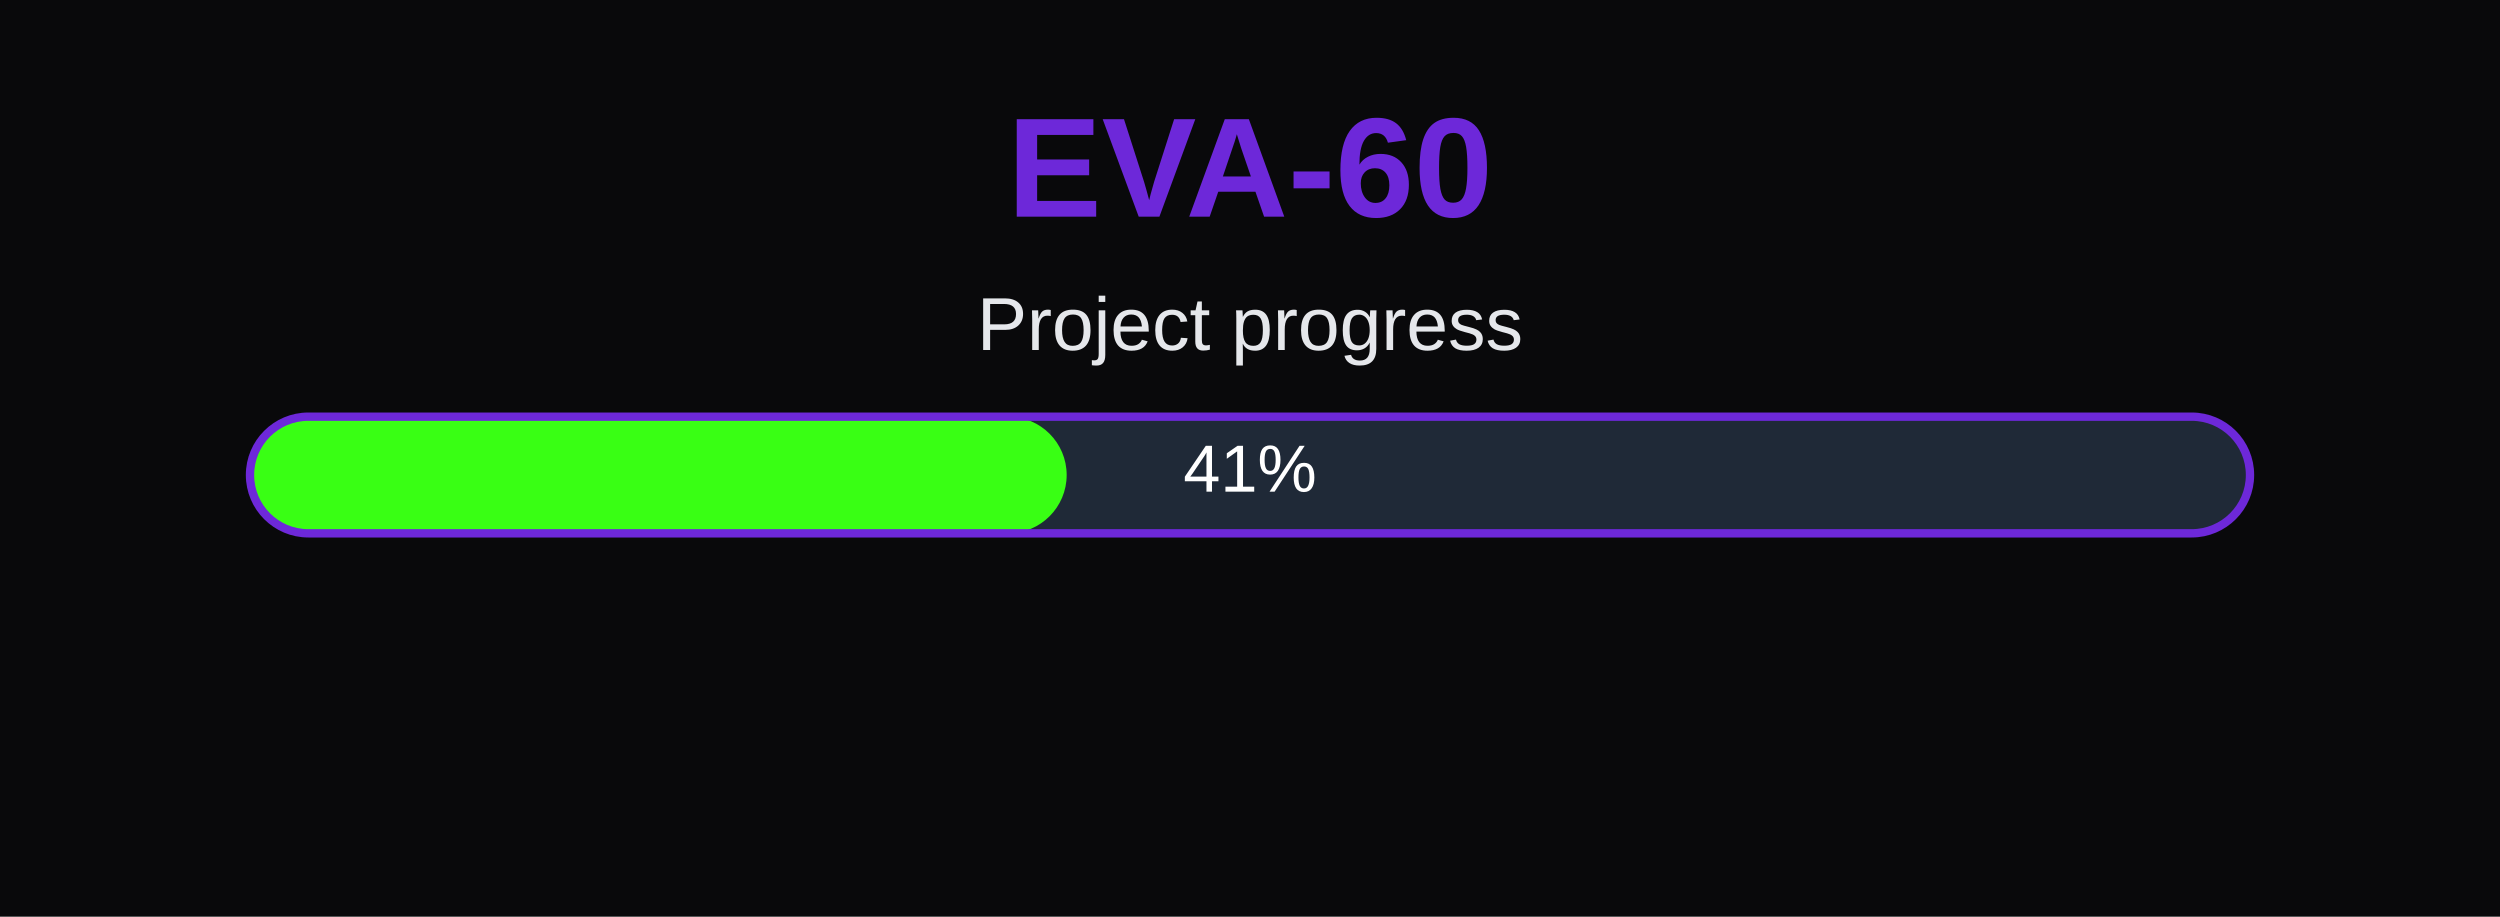
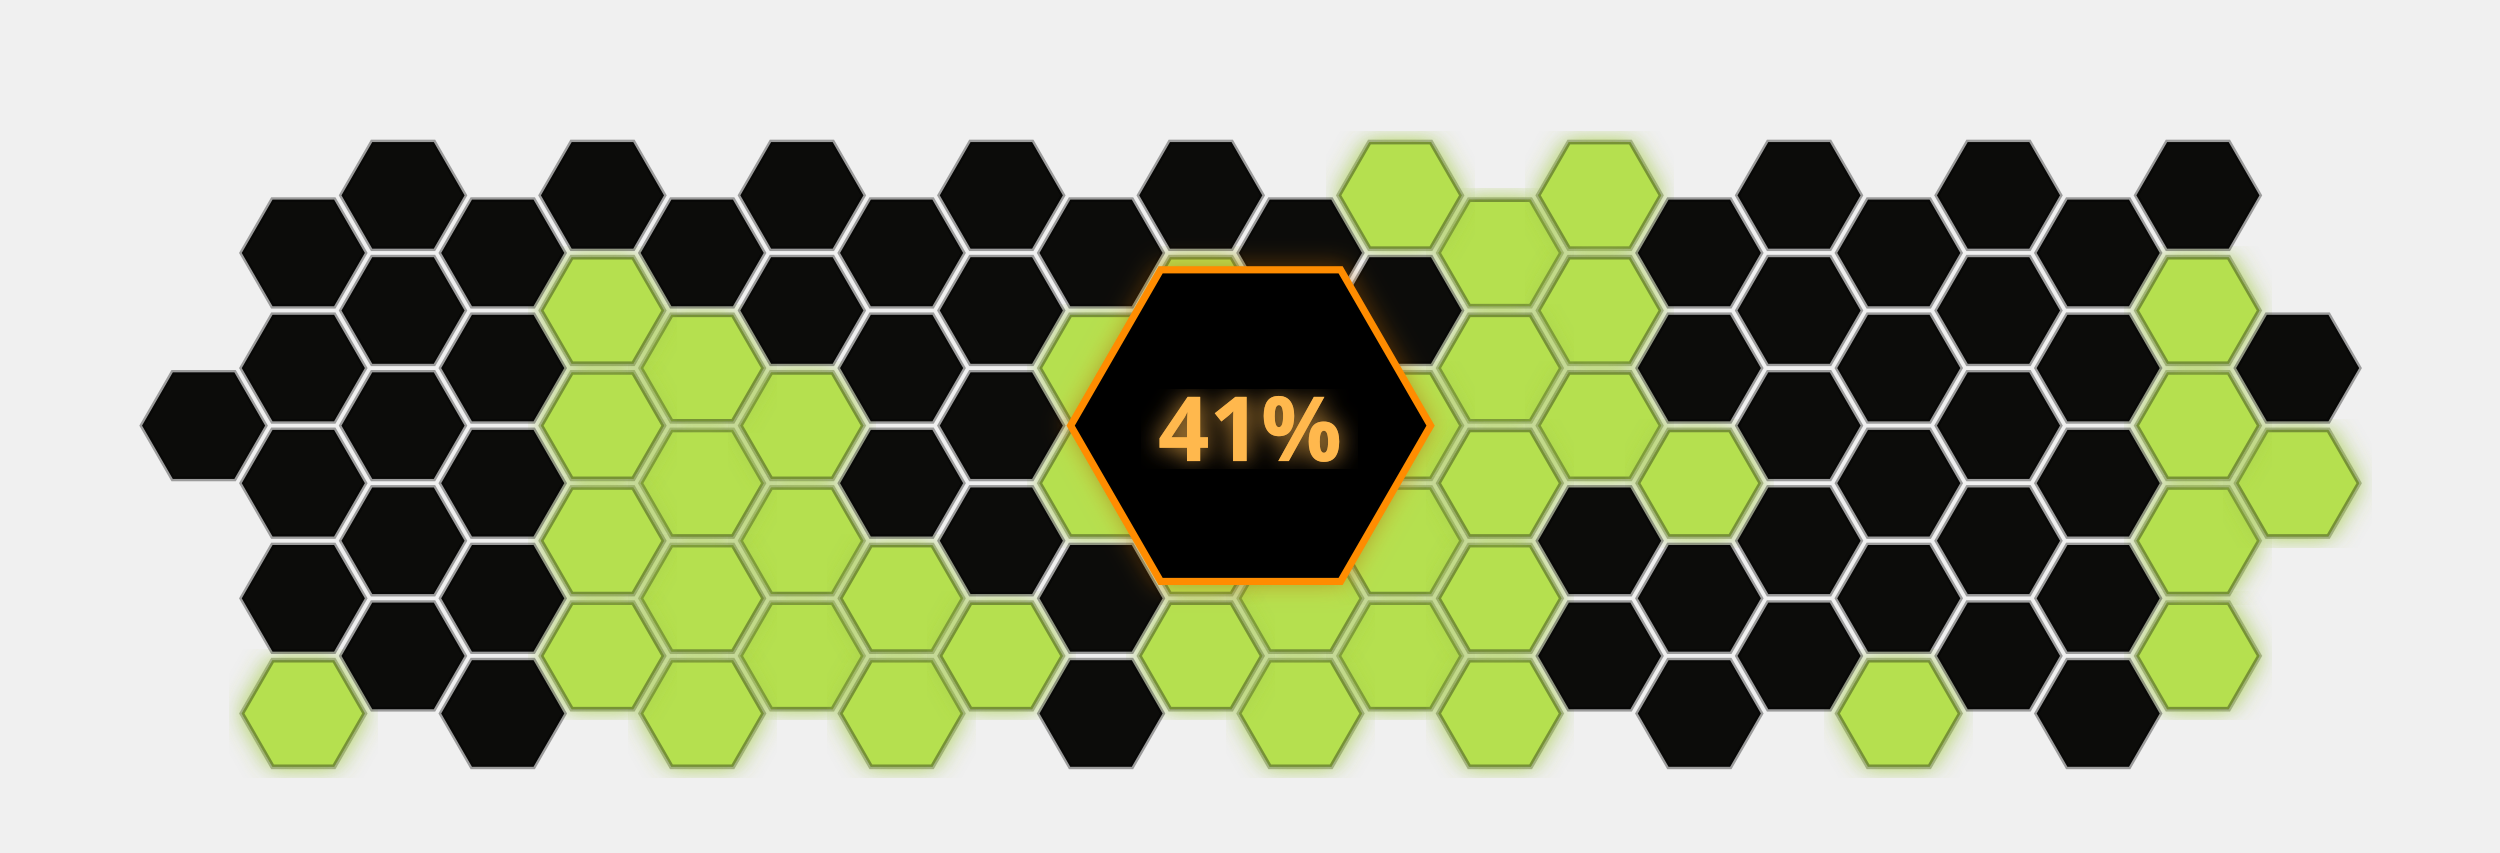
- <svg xmlns="http://www.w3.org/2000/svg" width="600" height="220" viewBox="0 0 600 220">
-   <rect width="600" height="220" fill="#09090B" />
-   <text x="300.0" y="52" text-anchor="middle" font-family="Orbitron, Arial, sans-serif" font-size="34" font-weight="700" fill="#6D28D9">EVA-60</text>
-   <text x="300.0" y="84" text-anchor="middle" font-family="Arial, sans-serif" font-size="18" fill="#E5E7EB">Project progress</text>
-   <rect x="60" y="100" width="480" height="28" rx="14" fill="#1F2937" />
-   <rect x="60" y="100" width="196" height="28" rx="14" fill="#39FF14" />
-   <rect x="60" y="100" width="480" height="28" rx="14" fill="none" stroke="#6D28D9" stroke-width="2" />
-   <text x="300.0" y="118" text-anchor="middle" font-family="Arial, sans-serif" font-size="16" fill="#FFFFFF">41%</text>
+ <svg xmlns="http://www.w3.org/2000/svg" viewBox="0 0 528 180">
+   <style>
+     @font-face {
+       font-family: Orbitron;
+       font-weight: 900;
+       src: url("https://fonts.gstatic.com/s/orbitron/v35/yMJMMIlzdpvBhQQL_SC3X9yhF25-T1nysimBoWgz.woff2") format("woff2");
+     }
+     @keyframes charge {
+       0%, 100% { fill: #0c0c0a; }
+       50%      { fill: #FF8C00; }
+     }
+   </style>
+   <defs>
+     <filter id="g">
+       <feGaussianBlur stdDeviation="2.5" result="blur" />
+       <feMerge>
+         <feMergeNode in="blur" />
+         <feMergeNode in="SourceGraphic" />
+       </feMerge>
+     </filter>
+   </defs>
+   <polygon points="182.36,138.53 175.86,149.79 162.86,149.79 156.36,138.53 162.86,127.27 175.86,127.27" fill="#b5e050" stroke="rgba(0,0,0,0.35)" stroke-width="1" filter="url(#g)" />
+   <polygon points="182.36,114.21 175.86,125.47 162.86,125.47 156.36,114.21 162.86,102.95 175.86,102.95" fill="#b5e050" stroke="rgba(0,0,0,0.35)" stroke-width="1" filter="url(#g)" />
+   <polygon points="203.42,150.69 196.92,161.95 183.92,161.95 177.42,150.69 183.92,139.43 196.92,139.43" fill="#b5e050" stroke="rgba(0,0,0,0.35)" stroke-width="1" filter="url(#g)" />
+   <polygon points="161.30,150.69 154.80,161.95 141.80,161.95 135.30,150.69 141.80,139.43 154.80,139.43" fill="#b5e050" stroke="rgba(0,0,0,0.35)" stroke-width="1" filter="url(#g)" />
+   <polygon points="161.30,126.37 154.80,137.63 141.80,137.63 135.30,126.37 141.80,115.11 154.80,115.11" fill="#b5e050" stroke="rgba(0,0,0,0.35)" stroke-width="1" filter="url(#g)" />
+   <polygon points="308.72,138.53 302.22,149.79 289.22,149.79 282.72,138.53 289.22,127.27 302.22,127.27" fill="#b5e050" stroke="rgba(0,0,0,0.35)" stroke-width="1" filter="url(#g)" />
+   <polygon points="287.66,150.69 281.16,161.95 268.16,161.95 261.66,150.69 268.16,139.43 281.16,139.43" fill="#b5e050" stroke="rgba(0,0,0,0.35)" stroke-width="1" filter="url(#g)" />
+   <polygon points="287.66,126.37 281.16,137.63 268.16,137.63 261.66,126.37 268.16,115.11 281.16,115.11" fill="#b5e050" stroke="rgba(0,0,0,0.35)" stroke-width="1" filter="url(#g)" />
+   <polygon points="161.30,102.05 154.80,113.31 141.80,113.31 135.30,102.05 141.80,90.79 154.80,90.79" fill="#b5e050" stroke="rgba(0,0,0,0.35)" stroke-width="1" filter="url(#g)" />
+   <polygon points="308.72,114.21 302.22,125.47 289.22,125.47 282.72,114.21 289.22,102.95 302.22,102.95" fill="#b5e050" stroke="rgba(0,0,0,0.35)" stroke-width="1" filter="url(#g)" />
+   <polygon points="329.78,53.42 323.28,64.68 310.28,64.68 303.78,53.42 310.28,42.16 323.28,42.16" fill="#b5e050" stroke="rgba(0,0,0,0.35)" stroke-width="1" filter="url(#g)" />
+   <polygon points="350.84,41.26 344.34,52.52 331.34,52.52 324.84,41.26 331.34,30.00 344.34,30.00" fill="#b5e050" stroke="rgba(0,0,0,0.35)" stroke-width="1" filter="url(#g)" />
+   <polygon points="203.42,126.37 196.92,137.63 183.92,137.63 177.42,126.37 183.92,115.11 196.92,115.11" fill="#b5e050" stroke="rgba(0,0,0,0.35)" stroke-width="1" filter="url(#g)" />
+   <polygon points="329.78,150.69 323.28,161.95 310.28,161.95 303.78,150.69 310.28,139.43 323.28,139.43" fill="#b5e050" stroke="rgba(0,0,0,0.35)" stroke-width="1" filter="url(#g)" />
+   <polygon points="182.36,89.89 175.86,101.15 162.86,101.15 156.36,89.89 162.86,78.64 175.86,78.64" fill="#b5e050" stroke="rgba(0,0,0,0.35)" stroke-width="1" filter="url(#g)" />
+   <polygon points="266.60,114.21 260.10,125.47 247.10,125.47 240.60,114.21 247.10,102.95 260.10,102.95" fill="#b5e050" stroke="rgba(0,0,0,0.35)" stroke-width="1" filter="url(#g)" />
+   <polygon points="477.20,138.53 470.70,149.79 457.70,149.79 451.20,138.53 457.70,127.27 470.70,127.27" fill="#b5e050" stroke="rgba(0,0,0,0.35)" stroke-width="1" filter="url(#g)" />
+   <polygon points="350.84,65.58 344.34,76.83 331.34,76.83 324.84,65.58 331.34,54.32 344.34,54.32" fill="#b5e050" stroke="rgba(0,0,0,0.35)" stroke-width="1" filter="url(#g)" />
+   <polygon points="477.20,114.21 470.70,125.47 457.70,125.47 451.20,114.21 457.70,102.95 470.70,102.95" fill="#b5e050" stroke="rgba(0,0,0,0.35)" stroke-width="1" filter="url(#g)" />
+   <polygon points="140.24,138.53 133.74,149.79 120.74,149.79 114.24,138.53 120.74,127.27 133.74,127.27" fill="#b5e050" stroke="rgba(0,0,0,0.35)" stroke-width="1" filter="url(#g)" />
+   <polygon points="224.48,138.53 217.98,149.79 204.98,149.79 198.48,138.53 204.98,127.27 217.98,127.27" fill="#b5e050" stroke="rgba(0,0,0,0.35)" stroke-width="1" filter="url(#g)" />
+   <polygon points="498.26,102.05 491.76,113.31 478.76,113.31 472.26,102.05 478.76,90.79 491.76,90.79" fill="#b5e050" stroke="rgba(0,0,0,0.35)" stroke-width="1" filter="url(#g)" />
+   <polygon points="266.60,138.53 260.10,149.79 247.10,149.79 240.60,138.53 247.10,127.27 260.10,127.27" fill="#b5e050" stroke="rgba(0,0,0,0.35)" stroke-width="1" filter="url(#g)" />
+   <polygon points="477.20,89.89 470.70,101.15 457.70,101.15 451.20,89.89 457.70,78.64 470.70,78.64" fill="#b5e050" stroke="rgba(0,0,0,0.35)" stroke-width="1" filter="url(#g)" />
+   <polygon points="329.78,77.74 323.28,88.99 310.28,88.99 303.78,77.74 310.28,66.48 323.28,66.48" fill="#b5e050" stroke="rgba(0,0,0,0.35)" stroke-width="1" filter="url(#g)" />
+   <polygon points="77.06,150.69 70.56,161.95 57.56,161.95 51.06,150.69 57.56,139.43 70.56,139.43" fill="#b5e050" stroke="rgba(0,0,0,0.35)" stroke-width="1" filter="url(#g)" />
+   <polygon points="140.24,114.21 133.74,125.47 120.74,125.47 114.24,114.21 120.74,102.95 133.74,102.95" fill="#b5e050" stroke="rgba(0,0,0,0.35)" stroke-width="1" filter="url(#g)" />
+   <polygon points="161.30,77.74 154.80,88.99 141.80,88.99 135.30,77.74 141.80,66.48 154.80,66.48" fill="#b5e050" stroke="rgba(0,0,0,0.35)" stroke-width="1" filter="url(#g)" />
+   <polygon points="308.72,89.89 302.22,101.15 289.22,101.15 282.72,89.89 289.22,78.64 302.22,78.64" fill="#b5e050" stroke="rgba(0,0,0,0.35)" stroke-width="1" filter="url(#g)" />
+   <polygon points="329.78,126.37 323.28,137.63 310.28,137.63 303.78,126.37 310.28,115.11 323.28,115.11" fill="#b5e050" stroke="rgba(0,0,0,0.35)" stroke-width="1" filter="url(#g)" />
+   <polygon points="266.60,65.58 260.10,76.83 247.10,76.83 240.60,65.58 247.10,54.32 260.10,54.32" fill="#b5e050" stroke="rgba(0,0,0,0.35)" stroke-width="1" filter="url(#g)" />
+   <polygon points="477.20,65.58 470.70,76.83 457.70,76.83 451.20,65.58 457.70,54.32 470.70,54.32" fill="#b5e050" stroke="rgba(0,0,0,0.35)" stroke-width="1" filter="url(#g)" />
+   <polygon points="308.72,41.26 302.22,52.52 289.22,52.52 282.72,41.26 289.22,30.00 302.22,30.00" fill="#b5e050" stroke="rgba(0,0,0,0.35)" stroke-width="1" filter="url(#g)" />
+   <polygon points="140.24,89.89 133.74,101.15 120.74,101.15 114.24,89.89 120.74,78.64 133.74,78.64" fill="#b5e050" stroke="rgba(0,0,0,0.35)" stroke-width="1" filter="url(#g)" />
+   <polygon points="350.84,89.89 344.34,101.15 331.34,101.15 324.84,89.89 331.34,78.64 344.34,78.64" fill="#b5e050" stroke="rgba(0,0,0,0.35)" stroke-width="1" filter="url(#g)" />
+   <polygon points="329.78,102.05 323.28,113.31 310.28,113.31 303.78,102.05 310.28,90.79 323.28,90.79" fill="#b5e050" stroke="rgba(0,0,0,0.35)" stroke-width="1" filter="url(#g)" />
+   <polygon points="245.54,77.74 239.04,88.99 226.04,88.99 219.54,77.74 226.04,66.48 239.04,66.48" fill="#b5e050" stroke="rgba(0,0,0,0.35)" stroke-width="1" filter="url(#g)" />
+   <polygon points="371.90,102.05 365.40,113.31 352.40,113.31 345.90,102.05 352.40,90.79 365.40,90.79" fill="#b5e050" stroke="rgba(0,0,0,0.35)" stroke-width="1" filter="url(#g)" />
+   <polygon points="140.24,65.58 133.74,76.83 120.74,76.83 114.24,65.58 120.74,54.32 133.74,54.32" fill="#b5e050" stroke="rgba(0,0,0,0.35)" stroke-width="1" filter="url(#g)" />
+   <polygon points="245.54,102.05 239.04,113.31 226.04,113.31 219.54,102.05 226.04,90.79 239.04,90.79" fill="#b5e050" stroke="rgba(0,0,0,0.35)" stroke-width="1" filter="url(#g)" />
+   <polygon points="414.02,150.69 407.52,161.95 394.52,161.95 388.02,150.69 394.52,139.43 407.52,139.43" fill="#b5e050" stroke="rgba(0,0,0,0.35)" stroke-width="1" filter="url(#g)" />
+   <polygon points="308.72,65.58 302.22,76.83 289.22,76.83 282.72,65.58 289.22,54.32 302.22,54.32" fill="#0c0c0a" stroke="rgba(0,0,0,0.35)" stroke-width="1" style="animation: charge 5.0s ease-in-out infinite; animation-delay: 0.000s;" />
+   <polygon points="371.90,77.74 365.40,88.99 352.40,88.99 345.90,77.74 352.40,66.48 365.40,66.48" fill="#0c0c0a" stroke="rgba(0,0,0,0.35)" stroke-width="1" style="animation: charge 5.0s ease-in-out infinite; animation-delay: 0.333s;" />
+   <polygon points="98.12,138.53 91.62,149.79 78.62,149.79 72.12,138.53 78.62,127.27 91.62,127.27" fill="#0c0c0a" stroke="rgba(0,0,0,0.35)" stroke-width="1" style="animation: charge 5.0s ease-in-out infinite; animation-delay: 0.667s;" />
+   <polygon points="245.54,53.42 239.04,64.68 226.04,64.68 219.54,53.42 226.04,42.16 239.04,42.16" fill="#0c0c0a" stroke="rgba(0,0,0,0.35)" stroke-width="1" style="animation: charge 5.0s ease-in-out infinite; animation-delay: 1.000s;" />
+   <polygon points="456.14,53.42 449.64,64.68 436.64,64.68 430.14,53.42 436.64,42.16 449.64,42.16" fill="#0c0c0a" stroke="rgba(0,0,0,0.35)" stroke-width="1" style="animation: charge 5.0s ease-in-out infinite; animation-delay: 1.333s;" />
+   <polygon points="456.14,150.69 449.64,161.95 436.64,161.95 430.14,150.69 436.64,139.43 449.64,139.43" fill="#0c0c0a" stroke="rgba(0,0,0,0.35)" stroke-width="1" style="animation: charge 5.0s ease-in-out infinite; animation-delay: 1.667s;" />
+   <polygon points="477.20,41.26 470.70,52.52 457.70,52.52 451.20,41.26 457.70,30.00 470.70,30.00" fill="#0c0c0a" stroke="rgba(0,0,0,0.35)" stroke-width="1" style="animation: charge 5.0s ease-in-out infinite; animation-delay: 2.000s;" />
+   <polygon points="245.54,126.37 239.04,137.63 226.04,137.63 219.54,126.37 226.04,115.11 239.04,115.11" fill="#0c0c0a" stroke="rgba(0,0,0,0.35)" stroke-width="1" style="animation: charge 5.0s ease-in-out infinite; animation-delay: 2.333s;" />
+   <polygon points="245.54,150.69 239.04,161.95 226.04,161.95 219.54,150.69 226.04,139.43 239.04,139.43" fill="#0c0c0a" stroke="rgba(0,0,0,0.35)" stroke-width="1" style="animation: charge 5.0s ease-in-out infinite; animation-delay: 2.667s;" />
+   <polygon points="350.84,138.53 344.34,149.79 331.34,149.79 324.84,138.53 331.34,127.27 344.34,127.27" fill="#0c0c0a" stroke="rgba(0,0,0,0.35)" stroke-width="1" style="animation: charge 5.0s ease-in-out infinite; animation-delay: 3.000s;" />
+   <polygon points="350.84,114.21 344.34,125.47 331.34,125.47 324.84,114.21 331.34,102.95 344.34,102.95" fill="#0c0c0a" stroke="rgba(0,0,0,0.35)" stroke-width="1" style="animation: charge 5.0s ease-in-out infinite; animation-delay: 3.333s;" />
+   <polygon points="371.90,126.37 365.40,137.63 352.40,137.63 345.90,126.37 352.40,115.11 365.40,115.11" fill="#0c0c0a" stroke="rgba(0,0,0,0.35)" stroke-width="1" style="animation: charge 5.0s ease-in-out infinite; animation-delay: 3.667s;" />
+   <polygon points="224.48,114.21 217.98,125.47 204.98,125.47 198.48,114.21 204.98,102.95 217.98,102.95" fill="#0c0c0a" stroke="rgba(0,0,0,0.35)" stroke-width="1" style="animation: charge 5.0s ease-in-out infinite; animation-delay: 4.000s;" />
+   <polygon points="203.42,102.05 196.92,113.31 183.92,113.31 177.42,102.05 183.92,90.79 196.92,90.79" fill="#0c0c0a" stroke="rgba(0,0,0,0.35)" stroke-width="1" style="animation: charge 5.0s ease-in-out infinite; animation-delay: 4.333s;" />
+   <polygon points="392.96,138.53 386.46,149.79 373.46,149.79 366.96,138.53 373.46,127.27 386.46,127.27" fill="#0c0c0a" stroke="rgba(0,0,0,0.35)" stroke-width="1" style="animation: charge 5.0s ease-in-out infinite; animation-delay: 4.667s;" />
+   <polygon points="435.08,138.53 428.58,149.79 415.58,149.79 409.08,138.53 415.58,127.27 428.58,127.27" fill="#0c0c0a" stroke="rgba(0,0,0,0.35)" stroke-width="1" />
+   <polygon points="119.18,150.69 112.68,161.95 99.68,161.95 93.18,150.69 99.68,139.43 112.68,139.43" fill="#0c0c0a" stroke="rgba(0,0,0,0.35)" stroke-width="1" />
+   <polygon points="224.48,41.26 217.98,52.52 204.98,52.52 198.48,41.26 204.98,30.00 217.98,30.00" fill="#0c0c0a" stroke="rgba(0,0,0,0.35)" stroke-width="1" />
+   <polygon points="371.90,53.42 365.40,64.68 352.40,64.68 345.90,53.42 352.40,42.16 365.40,42.16" fill="#0c0c0a" stroke="rgba(0,0,0,0.35)" stroke-width="1" />
+   <polygon points="182.36,65.58 175.86,76.83 162.86,76.83 156.36,65.58 162.86,54.32 175.86,54.32" fill="#0c0c0a" stroke="rgba(0,0,0,0.35)" stroke-width="1" />
+   <polygon points="140.24,41.26 133.74,52.52 120.74,52.52 114.24,41.26 120.74,30.00 133.74,30.00" fill="#0c0c0a" stroke="rgba(0,0,0,0.35)" stroke-width="1" />
+   <polygon points="392.96,114.21 386.46,125.47 373.46,125.47 366.96,114.21 373.46,102.95 386.46,102.95" fill="#0c0c0a" stroke="rgba(0,0,0,0.35)" stroke-width="1" />
+   <polygon points="56.00,89.89 49.50,101.15 36.50,101.15 30.00,89.89 36.50,78.64 49.50,78.64" fill="#0c0c0a" stroke="rgba(0,0,0,0.35)" stroke-width="1" />
+   <polygon points="266.60,41.26 260.10,52.52 247.10,52.52 240.60,41.26 247.10,30.00 260.10,30.00" fill="#0c0c0a" stroke="rgba(0,0,0,0.35)" stroke-width="1" />
+   <polygon points="498.26,77.74 491.76,88.99 478.76,88.99 472.26,77.74 478.76,66.48 491.76,66.48" fill="#0c0c0a" stroke="rgba(0,0,0,0.35)" stroke-width="1" />
+   <polygon points="287.66,53.42 281.16,64.68 268.16,64.68 261.66,53.42 268.16,42.16 281.16,42.16" fill="#0c0c0a" stroke="rgba(0,0,0,0.35)" stroke-width="1" />
+   <polygon points="371.90,150.69 365.40,161.95 352.40,161.95 345.90,150.69 352.40,139.43 365.40,139.43" fill="#0c0c0a" stroke="rgba(0,0,0,0.35)" stroke-width="1" />
+   <polygon points="161.30,53.42 154.80,64.68 141.80,64.68 135.30,53.42 141.80,42.16 154.80,42.16" fill="#0c0c0a" stroke="rgba(0,0,0,0.35)" stroke-width="1" />
+   <polygon points="456.14,77.74 449.64,88.99 436.64,88.99 430.14,77.74 436.64,66.48 449.64,66.48" fill="#0c0c0a" stroke="rgba(0,0,0,0.35)" stroke-width="1" />
+   <polygon points="77.06,126.37 70.56,137.63 57.56,137.63 51.06,126.37 57.56,115.11 70.56,115.11" fill="#0c0c0a" stroke="rgba(0,0,0,0.35)" stroke-width="1" />
+   <polygon points="224.48,65.58 217.98,76.83 204.98,76.83 198.48,65.58 204.98,54.32 217.98,54.32" fill="#0c0c0a" stroke="rgba(0,0,0,0.35)" stroke-width="1" />
+   <polygon points="224.48,89.89 217.98,101.15 204.98,101.15 198.48,89.89 204.98,78.64 217.98,78.64" fill="#0c0c0a" stroke="rgba(0,0,0,0.35)" stroke-width="1" />
+   <polygon points="456.14,126.37 449.64,137.63 436.64,137.63 430.14,126.37 436.64,115.11 449.64,115.11" fill="#0c0c0a" stroke="rgba(0,0,0,0.35)" stroke-width="1" />
+   <polygon points="203.42,53.42 196.92,64.68 183.92,64.68 177.42,53.42 183.92,42.16 196.92,42.16" fill="#0c0c0a" stroke="rgba(0,0,0,0.35)" stroke-width="1" />
+   <polygon points="456.14,102.05 449.64,113.31 436.64,113.31 430.14,102.05 436.64,90.79 449.64,90.79" fill="#0c0c0a" stroke="rgba(0,0,0,0.35)" stroke-width="1" />
+   <polygon points="203.42,77.74 196.92,88.99 183.92,88.99 177.42,77.74 183.92,66.48 196.92,66.48" fill="#0c0c0a" stroke="rgba(0,0,0,0.35)" stroke-width="1" />
+   <polygon points="392.96,89.89 386.46,101.15 373.46,101.15 366.96,89.89 373.46,78.64 386.46,78.64" fill="#0c0c0a" stroke="rgba(0,0,0,0.35)" stroke-width="1" />
+   <polygon points="182.36,41.26 175.86,52.52 162.86,52.52 156.36,41.26 162.86,30.00 175.86,30.00" fill="#0c0c0a" stroke="rgba(0,0,0,0.35)" stroke-width="1" />
+   <polygon points="414.02,126.37 407.52,137.63 394.52,137.63 388.02,126.37 394.52,115.11 407.52,115.11" fill="#0c0c0a" stroke="rgba(0,0,0,0.35)" stroke-width="1" />
+   <polygon points="119.18,53.42 112.68,64.68 99.68,64.68 93.18,53.42 99.68,42.16 112.68,42.16" fill="#0c0c0a" stroke="rgba(0,0,0,0.35)" stroke-width="1" />
+   <polygon points="119.18,126.37 112.68,137.63 99.68,137.63 93.18,126.37 99.68,115.11 112.68,115.11" fill="#0c0c0a" stroke="rgba(0,0,0,0.35)" stroke-width="1" />
+   <polygon points="435.08,41.26 428.58,52.52 415.58,52.52 409.08,41.26 415.58,30.00 428.58,30.00" fill="#0c0c0a" stroke="rgba(0,0,0,0.35)" stroke-width="1" />
+   <polygon points="435.08,114.21 428.58,125.47 415.58,125.47 409.08,114.21 415.58,102.95 428.58,102.95" fill="#0c0c0a" stroke="rgba(0,0,0,0.35)" stroke-width="1" />
+   <polygon points="98.12,114.21 91.62,125.47 78.62,125.47 72.12,114.21 78.62,102.95 91.62,102.95" fill="#0c0c0a" stroke="rgba(0,0,0,0.35)" stroke-width="1" />
+   <polygon points="119.18,77.74 112.68,88.99 99.68,88.99 93.18,77.74 99.68,66.48 112.68,66.48" fill="#0c0c0a" stroke="rgba(0,0,0,0.35)" stroke-width="1" />
+   <polygon points="119.18,102.05 112.68,113.31 99.68,113.31 93.18,102.05 99.68,90.79 112.68,90.79" fill="#0c0c0a" stroke="rgba(0,0,0,0.35)" stroke-width="1" />
+   <polygon points="392.96,65.58 386.46,76.83 373.46,76.83 366.96,65.58 373.46,54.32 386.46,54.32" fill="#0c0c0a" stroke="rgba(0,0,0,0.35)" stroke-width="1" />
+   <polygon points="77.06,102.05 70.56,113.31 57.56,113.31 51.06,102.05 57.56,90.79 70.56,90.79" fill="#0c0c0a" stroke="rgba(0,0,0,0.35)" stroke-width="1" />
+   <polygon points="392.96,41.26 386.46,52.52 373.46,52.52 366.96,41.26 373.46,30.00 386.46,30.00" fill="#0c0c0a" stroke="rgba(0,0,0,0.35)" stroke-width="1" />
+   <polygon points="414.02,102.05 407.52,113.31 394.52,113.31 388.02,102.05 394.52,90.79 407.52,90.79" fill="#0c0c0a" stroke="rgba(0,0,0,0.35)" stroke-width="1" />
+   <polygon points="435.08,65.58 428.58,76.83 415.58,76.83 409.08,65.58 415.58,54.32 428.58,54.32" fill="#0c0c0a" stroke="rgba(0,0,0,0.35)" stroke-width="1" />
+   <polygon points="435.08,89.89 428.58,101.15 415.58,101.15 409.08,89.89 415.58,78.64 428.58,78.64" fill="#0c0c0a" stroke="rgba(0,0,0,0.35)" stroke-width="1" />
+   <polygon points="414.02,53.42 407.52,64.68 394.52,64.68 388.02,53.42 394.52,42.16 407.52,42.16" fill="#0c0c0a" stroke="rgba(0,0,0,0.35)" stroke-width="1" />
+   <polygon points="98.12,41.26 91.62,52.52 78.62,52.52 72.12,41.26 78.62,30.00 91.62,30.00" fill="#0c0c0a" stroke="rgba(0,0,0,0.35)" stroke-width="1" />
+   <polygon points="98.12,89.89 91.62,101.15 78.62,101.15 72.12,89.89 78.62,78.64 91.62,78.64" fill="#0c0c0a" stroke="rgba(0,0,0,0.35)" stroke-width="1" />
+   <polygon points="414.02,77.74 407.52,88.99 394.52,88.99 388.02,77.74 394.52,66.48 407.52,66.48" fill="#0c0c0a" stroke="rgba(0,0,0,0.35)" stroke-width="1" />
+   <polygon points="77.06,77.74 70.56,88.99 57.56,88.99 51.06,77.74 57.56,66.48 70.56,66.48" fill="#0c0c0a" stroke="rgba(0,0,0,0.35)" stroke-width="1" />
+   <polygon points="77.06,53.42 70.56,64.68 57.56,64.68 51.06,53.42 57.56,42.16 70.56,42.16" fill="#0c0c0a" stroke="rgba(0,0,0,0.35)" stroke-width="1" />
+   <polygon points="98.12,65.58 91.62,76.83 78.62,76.83 72.12,65.58 78.62,54.32 91.62,54.32" fill="#0c0c0a" stroke="rgba(0,0,0,0.35)" stroke-width="1" />
+   <polygon points="302.13,89.89 283.13,122.80 245.13,122.80 226.13,89.89 245.13,56.99 283.13,56.99" fill="#000000" stroke="#FF8C00" stroke-width="1.5" />
+   <polygon points="302.13,89.89 283.13,122.80 245.13,122.80 226.13,89.89 245.13,56.99 283.13,56.99" fill="#000000" stroke="#FF8C00" stroke-width="1.5" filter="url(#g)" opacity="0.5" />
+   <text x="264" y="90" text-anchor="middle" dominant-baseline="central" fill="#ffb84d" font-size="19" font-family="'Orbitron','Arial Black',sans-serif" font-weight="900" filter="url(#g)" opacity="0.8">41%</text>
+   <text x="264" y="90" text-anchor="middle" dominant-baseline="central" fill="#ffb84d" font-size="19" font-family="'Orbitron','Arial Black',sans-serif" font-weight="900">41%</text>
</svg>
